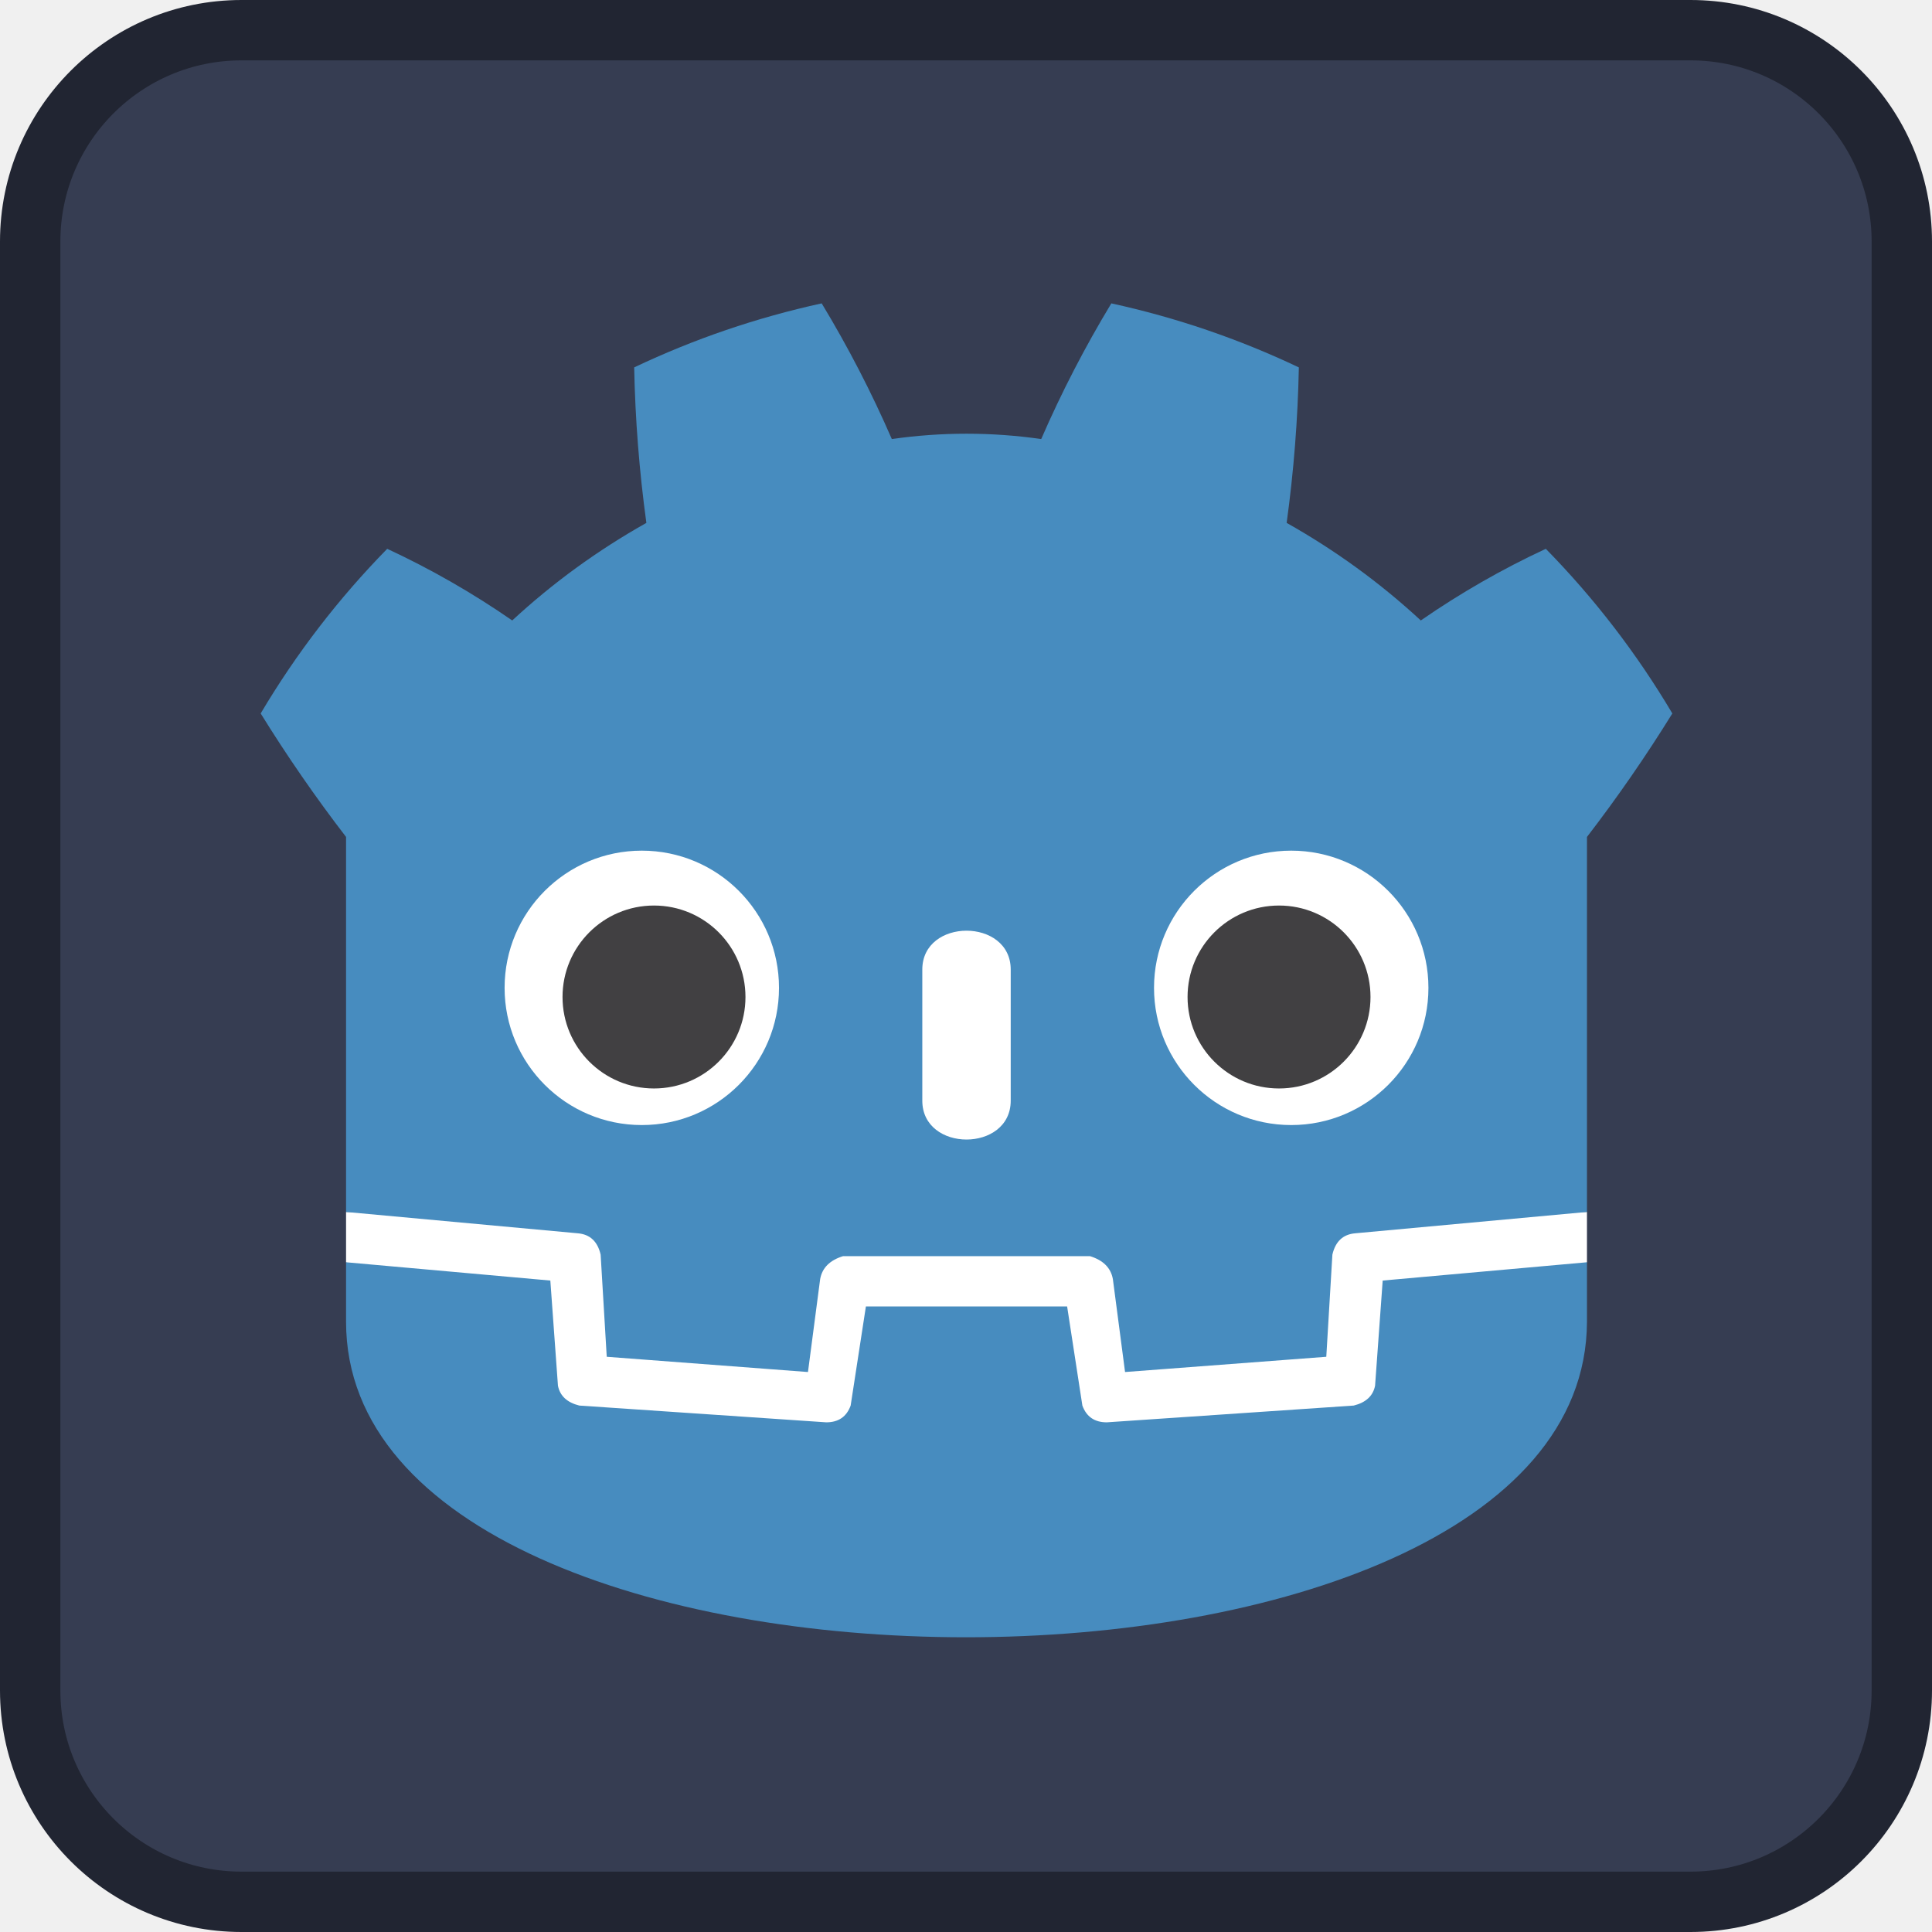
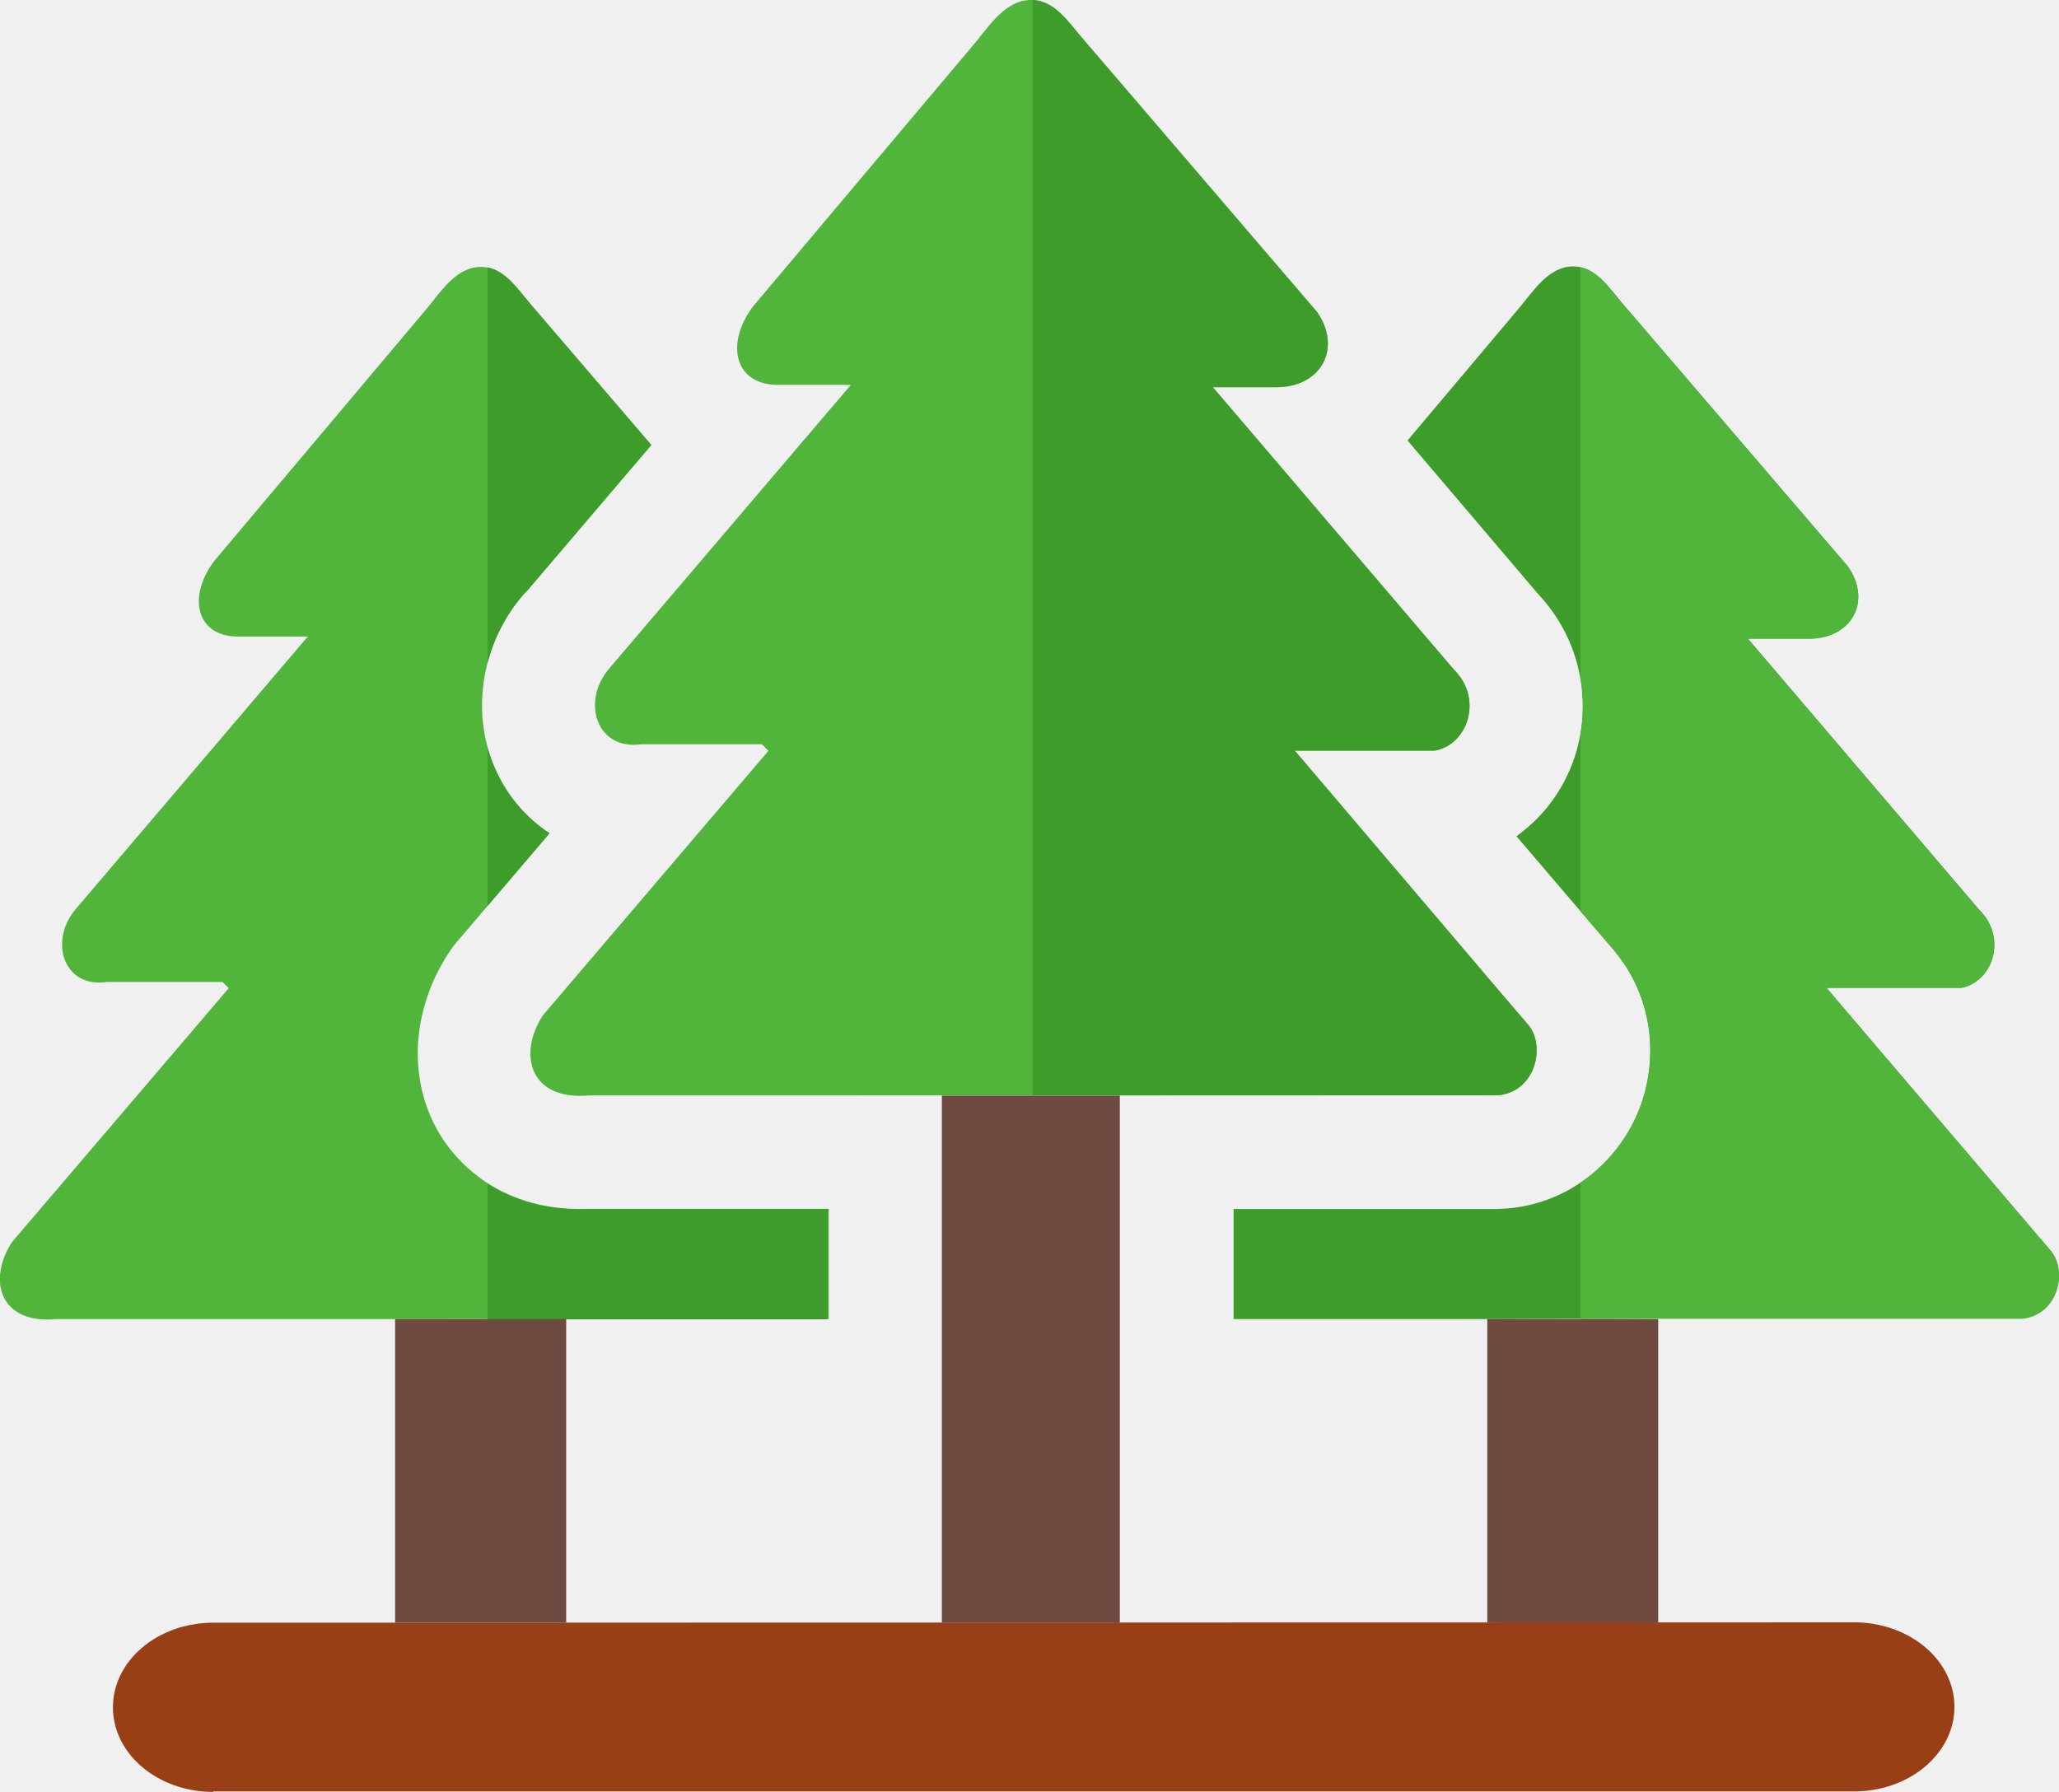
- <svg xmlns="http://www.w3.org/2000/svg" width="128" height="128">
-   <rect width="124" height="124" x="2" y="2" fill="#363d52" stroke="#212532" stroke-width="4" rx="14" />
-   <g fill="#fff" transform="translate(12.322 12.322)scale(.101)">
-     <path d="M105 673v33q407 354 814 0v-33z" />
-     <path fill="#478cbf" d="m105 673 152 14q12 1 15 14l4 67 132 10 8-61q2-11 15-15h162q13 4 15 15l8 61 132-10 4-67q3-13 15-14l152-14V427q30-39 56-81-35-59-83-108-43 20-82 47-40-37-88-64 7-51 8-102-59-28-123-42-26 43-46 89-49-7-98 0-20-46-46-89-64 14-123 42 1 51 8 102-48 27-88 64-39-27-82-47-48 49-83 108 26 42 56 81zm0 33v39c0 276 813 276 814 0v-39l-134 12-5 69q-2 10-14 13l-162 11q-12 0-16-11l-10-65H446l-10 65q-4 11-16 11l-162-11q-12-3-14-13l-5-69z" />
-     <path d="M483 600c0 34 58 34 58 0v-86c0-34-58-34-58 0z" />
-     <circle cx="725" cy="526" r="90" />
-     <circle cx="299" cy="526" r="90" />
-   </g>
-   <g fill="#414042" transform="translate(12.322 12.322)scale(.101)">
-     <circle cx="307" cy="532" r="60" />
-     <circle cx="717" cy="532" r="60" />
+ <svg xmlns="http://www.w3.org/2000/svg" version="1.1" id="Layer_1" x="0px" y="0px" viewBox="0 0 122.88 106.95" style="enable-background:new 0 0 122.88 106.95" xml:space="preserve">
+   <style type="text/css">
+ 	.st0{fill:#51B53C;}
+ 	.st1{fill:#983F15;}
+ 	.st2{fill:#3E9C2A;}
+ 	.st3{fill-rule:evenodd;clip-rule:evenodd;fill:#6F4A40;}
+ </style>
+   <g>
+     <path class="st2" d="M88.77,78.73H73.62v-6.57h15.83v-0.01c0.26,0,0.52-0.02,0.79-0.05c2-0.24,3.67-1.06,5.01-2.23 c1.3-1.14,2.19-2.54,2.71-4.01c0.48-1.39,0.63-2.89,0.46-4.31c-0.19-1.56-0.78-3.1-1.76-4.4c-0.1-0.14-0.21-0.27-0.32-0.41 l-1.38-1.61l-4.46-5.22c0.43-0.31,0.84-0.66,1.22-1.04c1.1-1.11,1.9-2.49,2.34-3.96c0.43-1.44,0.52-3.01,0.23-4.57 c-0.33-1.73-1.13-3.43-2.49-4.88L84,26.29l6.64-7.88c0.87-1.03,1.79-2.54,3.3-2.51c1.3,0.03,2.08,1.26,2.85,2.16l13.49,15.74 c1.47,2.1,0.21,4.31-2.33,4.31h-3.64l13.83,16.21c1.66,1.64,0.81,4.28-1.1,4.63H109l12.06,14.14l1.32,1.55 c1.01,1.16,0.5,3.79-1.67,4.05H98.97L88.77,78.73L88.77,78.73z" />
+     <path class="st0" d="M94.32,70.59c0.33-0.22,0.64-0.46,0.93-0.72c1.3-1.14,2.19-2.54,2.71-4.01c0.48-1.39,0.63-2.89,0.46-4.31 c-0.19-1.56-0.78-3.1-1.76-4.4c-0.1-0.14-0.21-0.27-0.32-0.41l-1.38-1.61l-0.64-0.75V43.85c0.2-1.1,0.2-2.25,0-3.39v-24.5 c1.08,0.23,1.78,1.3,2.46,2.12l13.49,15.74c1.47,2.1,0.21,4.31-2.33,4.31h-3.64l13.83,16.21c1.66,1.64,0.81,4.28-1.1,4.63H109 l12.06,14.14l1.32,1.55c1.01,1.16,0.5,3.79-1.67,4.05H98.97l-4.65,0.01V70.59L94.32,70.59z" />
+     <path class="st0" d="M35.14,65.38c-3.53,0.32-4.25-2.47-2.74-4.78l13.46-15.79l-0.39-0.39h-7.2c-2.61,0.38-3.58-2.44-1.99-4.43 l14.5-17.02h-4.24c-2.66,0.07-3.31-2.37-1.61-4.67L58.15,2.61c0.9-1.07,1.87-2.65,3.44-2.61c1.35,0.03,2.16,1.31,2.97,2.24 l14.04,16.38c1.52,2.19,0.22,4.49-2.43,4.49h-3.79l14.4,16.87c1.73,1.71,0.84,4.45-1.14,4.82h-8.37l12.54,14.74l1.38,1.61 c1.05,1.2,0.52,3.95-1.74,4.22C71.35,65.37,53.25,65.38,35.14,65.38L35.14,65.38z" />
+     <path class="st2" d="M61.62,0c1.33,0.05,2.14,1.31,2.94,2.24l14.04,16.38c1.52,2.19,0.22,4.49-2.43,4.49h-3.79l14.4,16.87 c1.73,1.71,0.84,4.45-1.14,4.82h-8.37l12.54,14.74l1.38,1.61c1.05,1.2,0.52,3.95-1.74,4.22l-27.83,0.01V0L61.62,0z" />
+     <path class="st0" d="M23.58,78.73H3.34c-3.39,0.31-4.08-2.36-2.63-4.59l12.94-15.16l-0.37-0.37H6.36 c-2.51,0.37-3.44-2.34-1.92-4.26l13.93-16.36h-4.06c-2.54,0.07-3.18-2.27-1.54-4.49l12.69-15.07c0.86-1.03,1.79-2.54,3.3-2.5 c1.3,0.03,2.08,1.26,2.85,2.16l7.26,8.47l-7.37,8.65c-0.18,0.18-0.35,0.37-0.51,0.57c-1.3,1.63-2.01,3.53-2.18,5.41 c-0.17,1.79,0.16,3.57,0.95,5.12c0.69,1.37,1.71,2.54,3.04,3.42l-5.51,6.46l0,0c-0.19,0.22-0.37,0.46-0.53,0.71 c-1.38,2.12-2,4.57-1.79,6.85c0.12,1.33,0.5,2.59,1.15,3.73c0.7,1.22,1.67,2.27,2.92,3.1c1.6,1.04,3.58,1.64,5.92,1.57 c0.07,0,0.14,0,0.21,0h14.29v6.57H33.79L23.58,78.73L23.58,78.73z" />
+     <path class="st2" d="M29.09,15.96c1.1,0.21,1.82,1.3,2.52,2.13l7.26,8.47l-7.37,8.65c-0.18,0.18-0.35,0.37-0.51,0.57 c-0.92,1.15-1.54,2.44-1.89,3.77V15.96L29.09,15.96z M29.09,44.62c0.16,0.59,0.38,1.16,0.66,1.7c0.69,1.37,1.71,2.54,3.04,3.42 l-3.69,4.33V44.62L29.09,44.62z M29.09,70.65c1.59,1.01,3.54,1.59,5.84,1.52c0.07,0,0.14,0,0.21,0H49.4v6.57H33.79l-4.7,0V70.65 L29.09,70.65z" />
+     <path class="st1" d="M12.73,106.95c-3.31,0-5.99-2.26-5.99-5.05c0-2.79,2.68-5.05,5.99-5.05c32.72,0,65.37-0.02,98.14-0.02 c3.21,0.1,5.77,2.32,5.77,5.04c0,2.79-2.68,5.05-5.99,5.05H12.73V106.95L12.73,106.95z" />
+     <polygon class="st3" points="23.58,78.73 33.79,78.73 33.79,96.85 23.58,96.85 23.58,78.73" />
+     <polygon class="st3" points="56.21,65.39 66.83,65.39 66.83,96.85 56.21,96.85 56.21,65.39" />
+     <polygon class="st3" points="88.76,78.73 98.96,78.73 98.96,96.85 88.76,96.85 88.76,78.73" />
  </g>
</svg>
